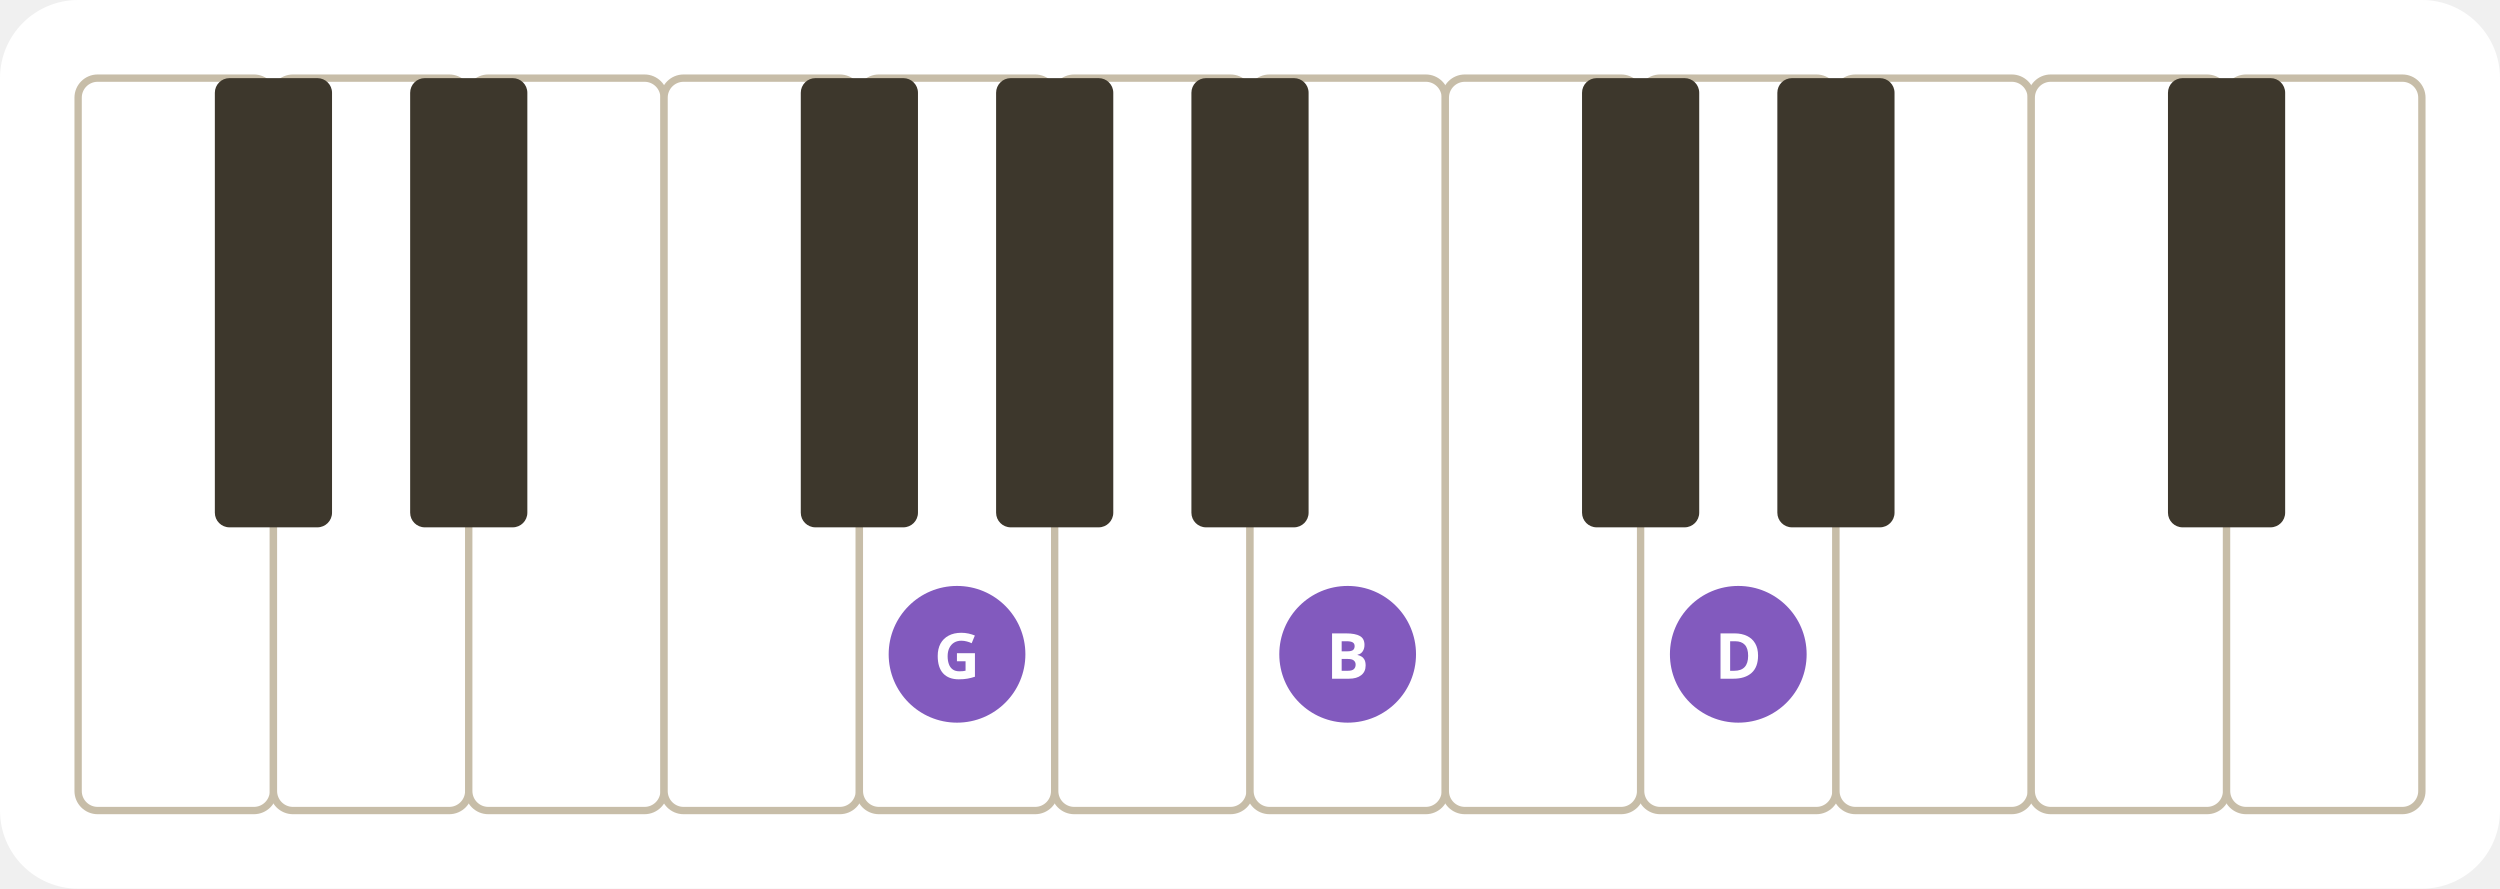
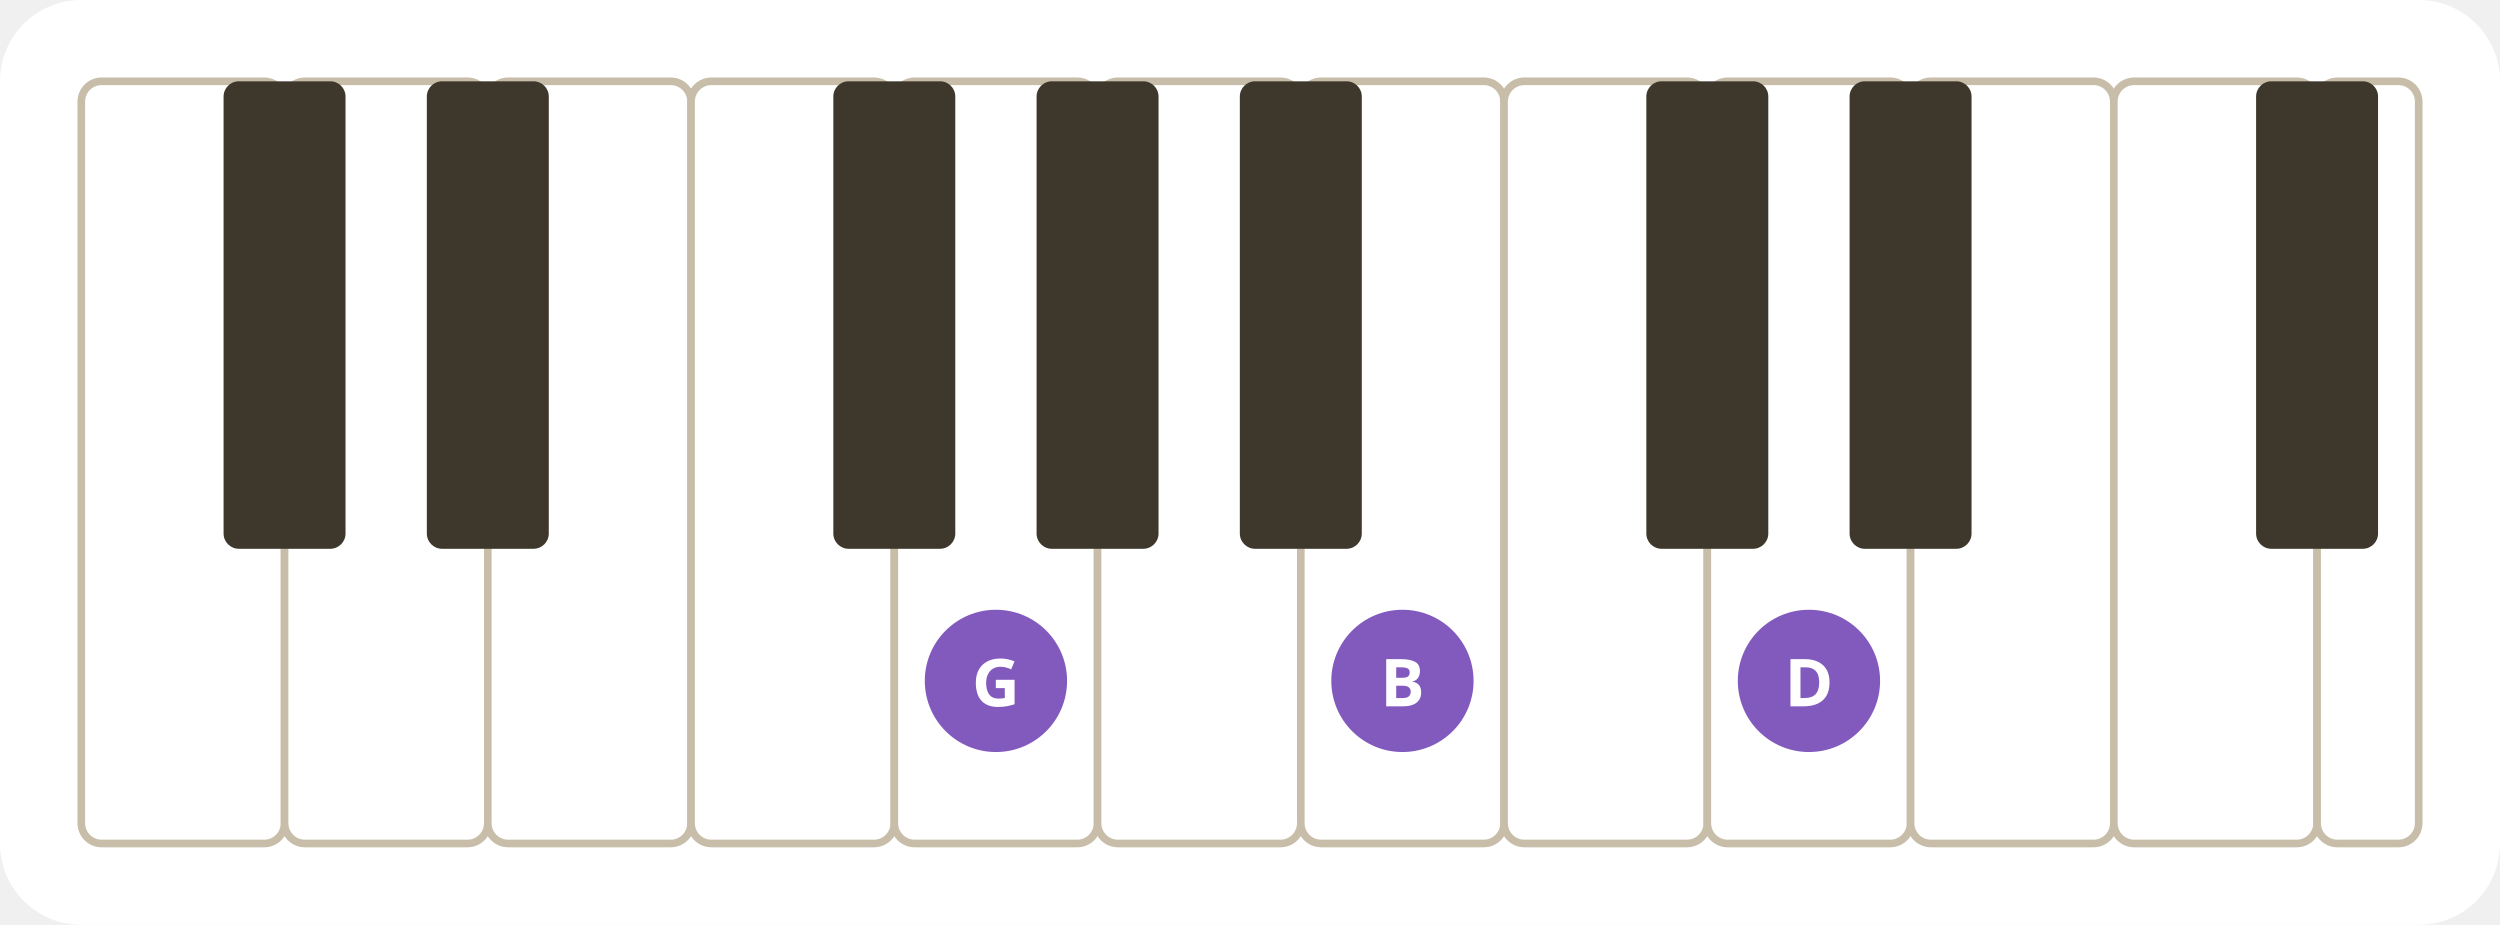
- <svg xmlns="http://www.w3.org/2000/svg" viewBox="0 0 512 182" width="512" height="182" role="img" aria-label="G major piano chord diagram">
-   <rect x="0" y="0" width="512" height="182" rx="16" fill="#ffffff" />
+ <svg xmlns="http://www.w3.org/2000/svg" viewBox="0 0 492 182" width="492" height="182" role="img" aria-label="G major piano chord diagram">
+   <rect x="0" y="0" width="492" height="182" rx="16" fill="#ffffff" />
  <rect x="16" y="16" width="40" height="150" fill="#ffffff" stroke="#c7bda8" stroke-width="1.5" rx="4" />
  <rect x="56" y="16" width="40" height="150" fill="#ffffff" stroke="#c7bda8" stroke-width="1.5" rx="4" />
  <rect x="96" y="16" width="40" height="150" fill="#ffffff" stroke="#c7bda8" stroke-width="1.5" rx="4" />
  <rect x="136" y="16" width="40" height="150" fill="#ffffff" stroke="#c7bda8" stroke-width="1.5" rx="4" />
  <rect x="176" y="16" width="40" height="150" fill="#ffffff" stroke="#c7bda8" stroke-width="1.5" rx="4" />
  <rect x="216" y="16" width="40" height="150" fill="#ffffff" stroke="#c7bda8" stroke-width="1.5" rx="4" />
  <rect x="256" y="16" width="40" height="150" fill="#ffffff" stroke="#c7bda8" stroke-width="1.5" rx="4" />
  <rect x="296" y="16" width="40" height="150" fill="#ffffff" stroke="#c7bda8" stroke-width="1.5" rx="4" />
  <rect x="336" y="16" width="40" height="150" fill="#ffffff" stroke="#c7bda8" stroke-width="1.5" rx="4" />
  <rect x="376" y="16" width="40" height="150" fill="#ffffff" stroke="#c7bda8" stroke-width="1.5" rx="4" />
  <rect x="416" y="16" width="40" height="150" fill="#ffffff" stroke="#c7bda8" stroke-width="1.5" rx="4" />
-   <rect x="456" y="16" width="40" height="150" fill="#ffffff" stroke="#c7bda8" stroke-width="1.5" rx="4" />
+   <rect x="456" y="16" width="20" height="150" fill="#ffffff" stroke="#c7bda8" stroke-width="1.5" rx="4" />
  <rect x="44" y="16" width="24" height="92" rx="3" fill="#3d372c" />
  <rect x="84" y="16" width="24" height="92" rx="3" fill="#3d372c" />
  <rect x="164" y="16" width="24" height="92" rx="3" fill="#3d372c" />
  <rect x="204" y="16" width="24" height="92" rx="3" fill="#3d372c" />
  <rect x="244" y="16" width="24" height="92" rx="3" fill="#3d372c" />
  <rect x="324" y="16" width="24" height="92" rx="3" fill="#3d372c" />
  <rect x="364" y="16" width="24" height="92" rx="3" fill="#3d372c" />
  <rect x="444" y="16" width="24" height="92" rx="3" fill="#3d372c" />
  <circle cx="196" cy="134" r="14" fill="#825abe" />
  <text x="196" y="139" text-anchor="middle" font-family="system-ui, sans-serif" font-size="13" font-weight="600" fill="#ffffff">G</text>
  <circle cx="276" cy="134" r="14" fill="#825abe" />
  <text x="276" y="139" text-anchor="middle" font-family="system-ui, sans-serif" font-size="13" font-weight="600" fill="#ffffff">B</text>
  <circle cx="356" cy="134" r="14" fill="#825abe" />
  <text x="356" y="139" text-anchor="middle" font-family="system-ui, sans-serif" font-size="13" font-weight="600" fill="#ffffff">D</text>
</svg>
